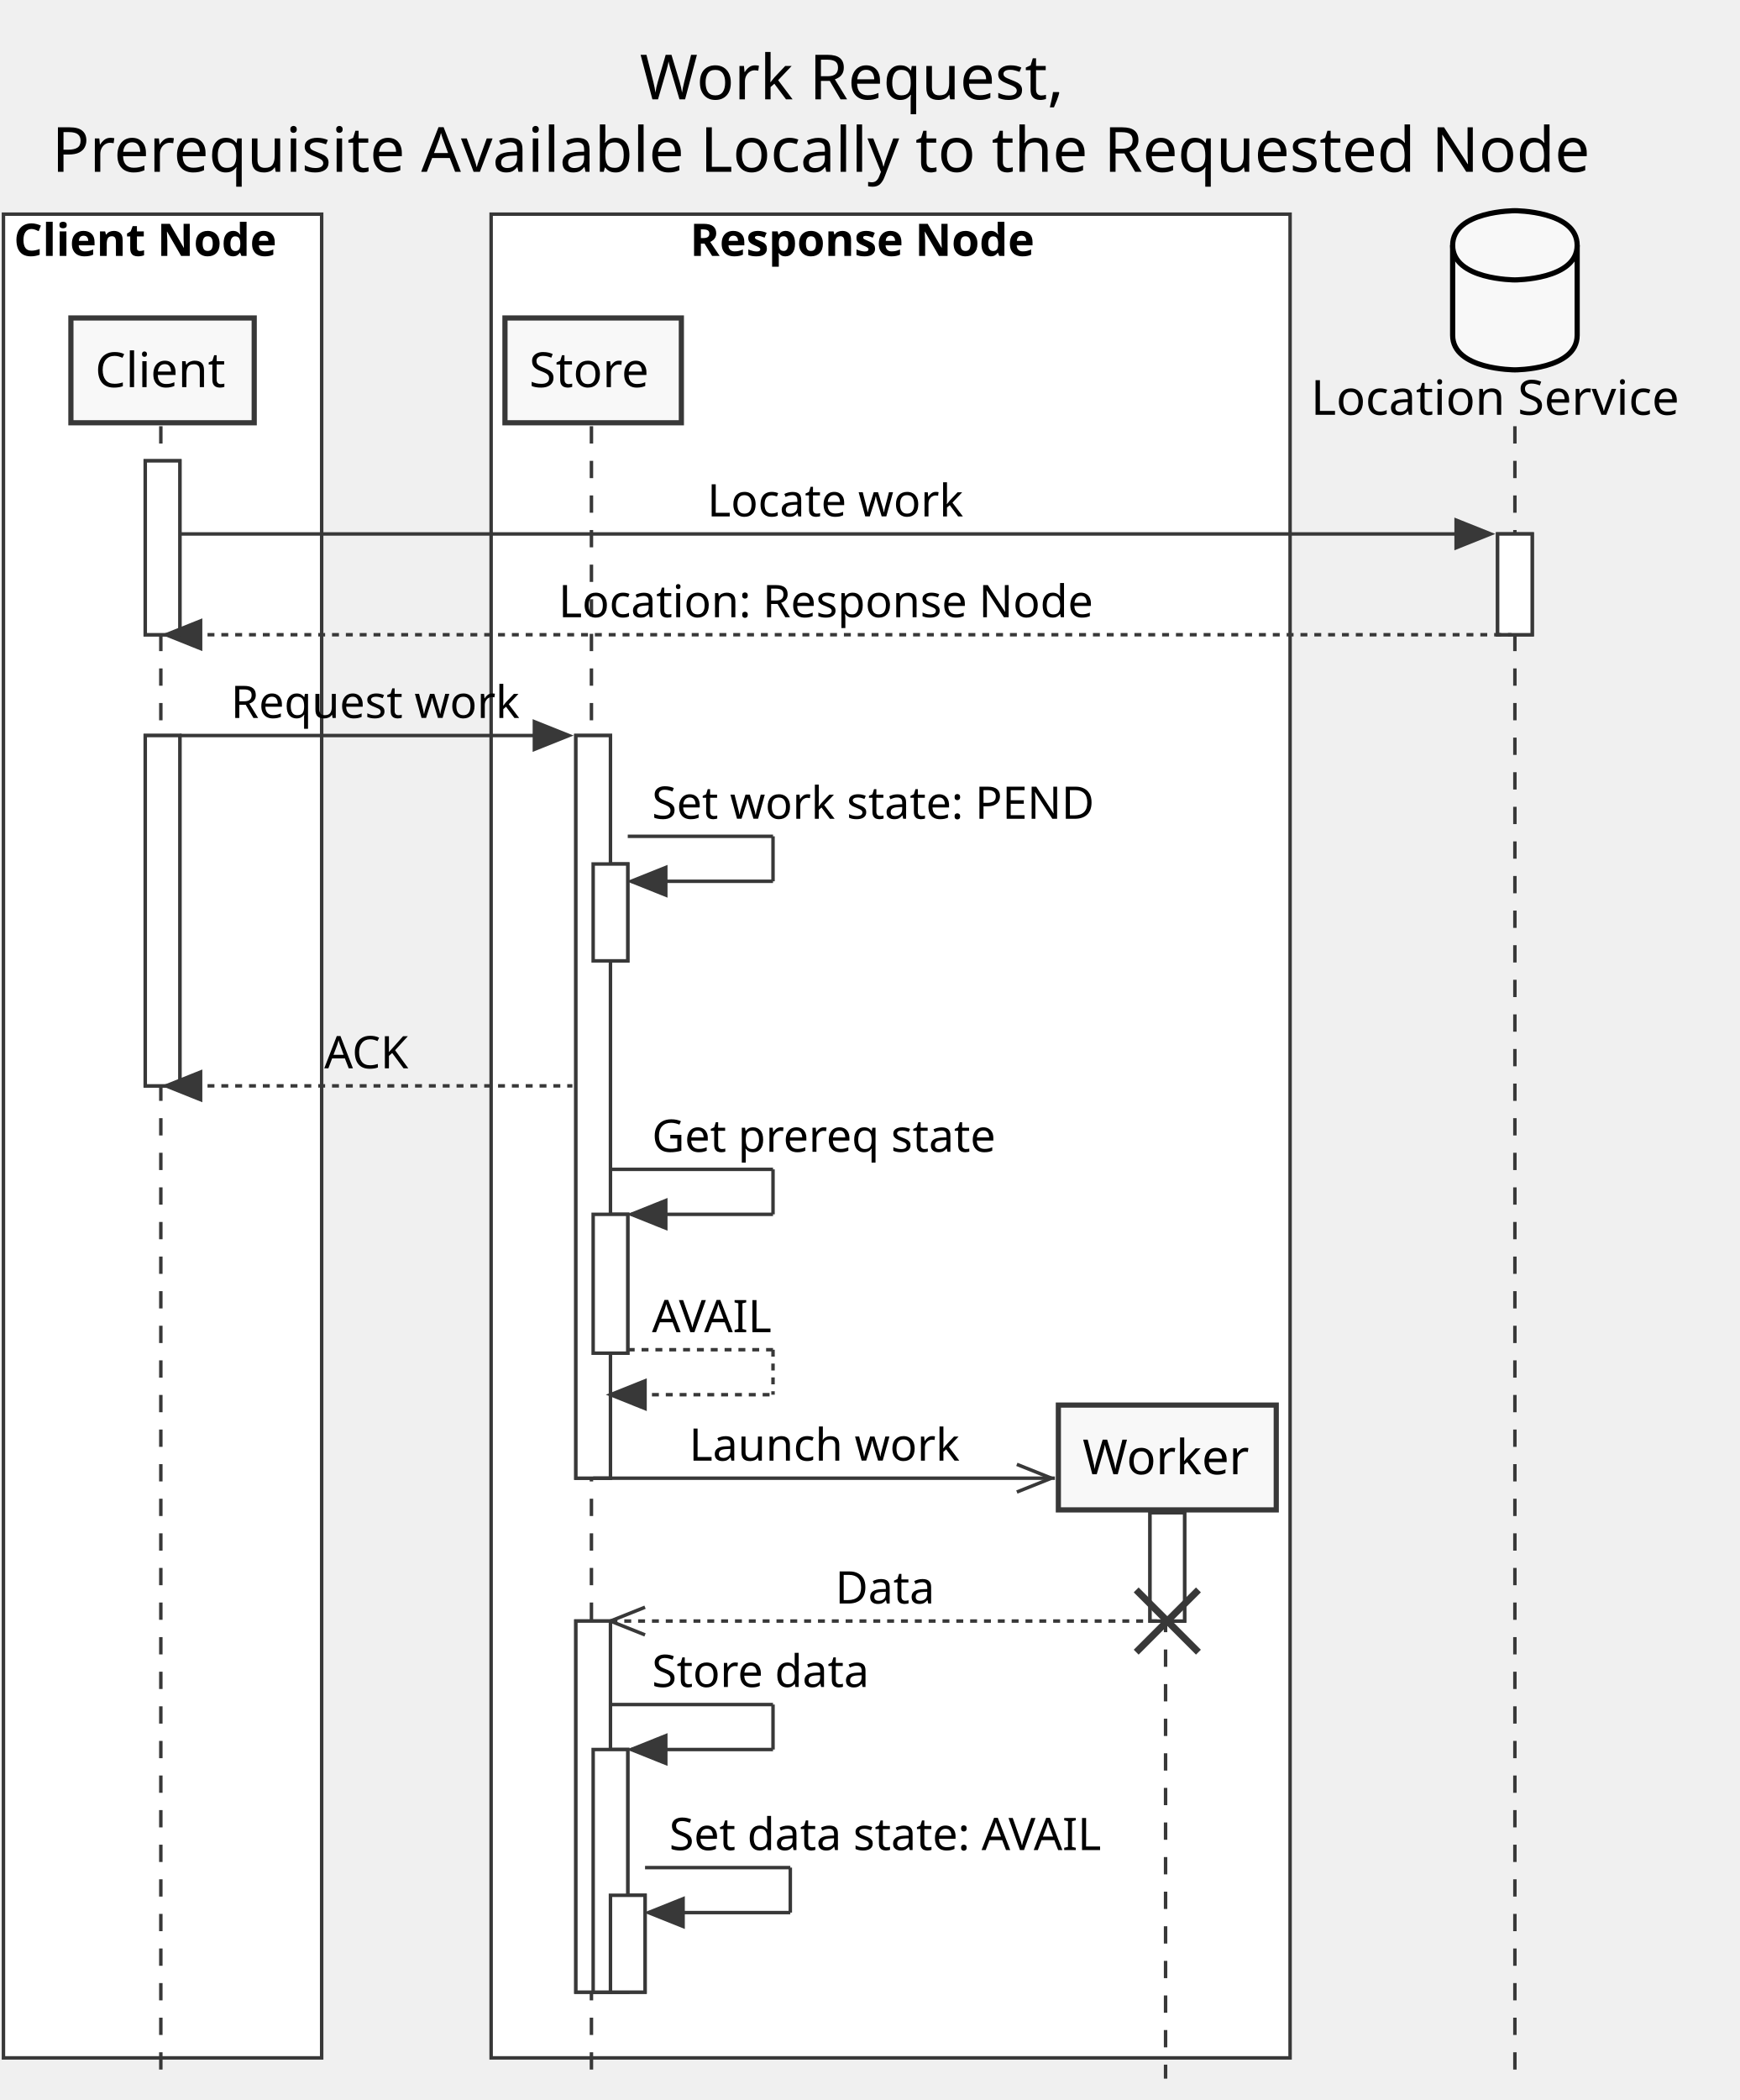
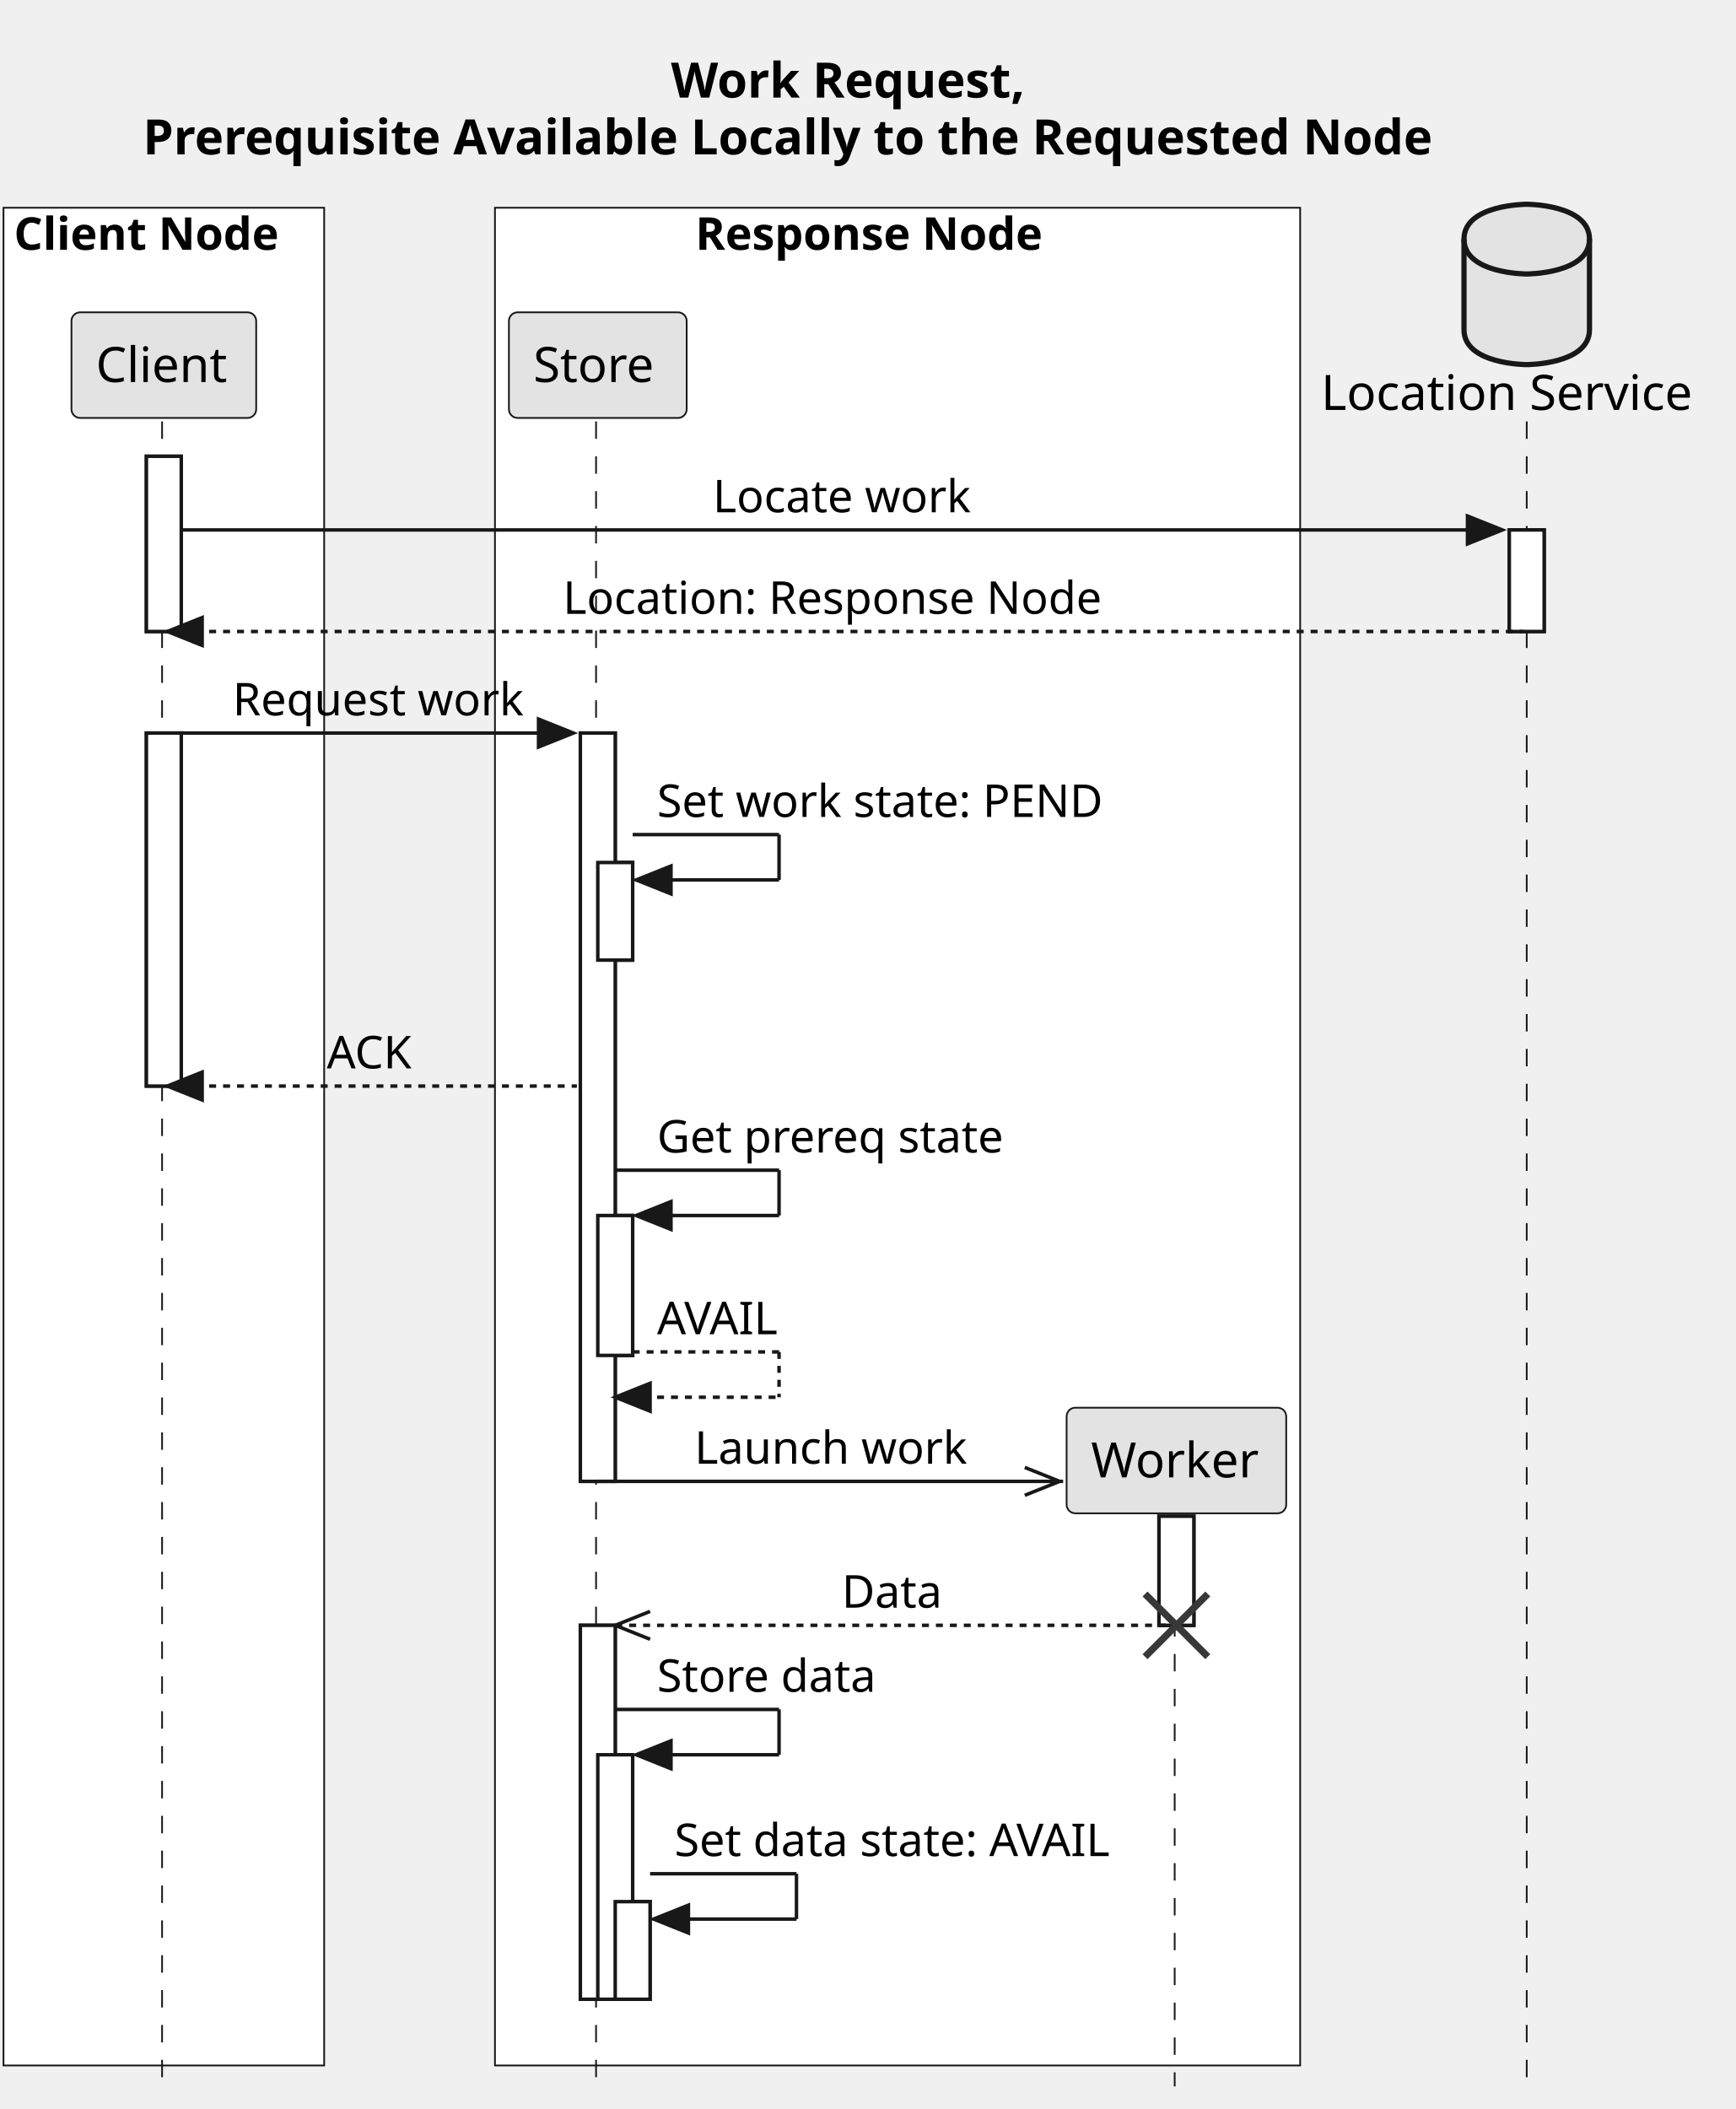
- <svg xmlns="http://www.w3.org/2000/svg" contentScriptType="application/ecmascript" contentStyleType="text/css" height="607px" preserveAspectRatio="none" style="width:503px;height:607px;background:#FFFFFF;" version="1.1" viewBox="0 0 503 607" width="503px" zoomAndPan="magnify">
+ <svg xmlns="http://www.w3.org/2000/svg" contentStyleType="text/css" height="605px" preserveAspectRatio="none" style="width:498px;height:605px;background:#FFFFFF;" version="1.1" viewBox="0 0 498 605" width="498px" zoomAndPan="magnify">
  <defs />
  <g>
-     <text fill="#000000" font-family="sans-serif" font-size="18" lengthAdjust="spacing" textLength="132" x="185" y="28.708">Work Request,</text>
-     <text fill="#000000" font-family="sans-serif" font-size="18" lengthAdjust="spacing" textLength="472" x="15" y="49.661">Prerequisite Available Locally to the Requested Node</text>
-     <rect fill="#FFFFFF" height="532.922" style="stroke:#383838;stroke-width:1.0;" width="92" x="1" y="61.906" />
-     <text fill="#000000" font-family="sans-serif" font-size="13" font-weight="bold" lengthAdjust="spacing" textLength="86" x="4" y="73.973">Client Node</text>
-     <rect fill="#FFFFFF" height="532.922" style="stroke:#383838;stroke-width:1.0;" width="231" x="142" y="61.906" />
-     <text fill="#000000" font-family="sans-serif" font-size="13" font-weight="bold" lengthAdjust="spacing" textLength="116" x="199.5" y="73.973">Response Node</text>
-     <rect fill="#FFFFFF" height="50.266" style="stroke:#383838;stroke-width:1.0;" width="10" x="42" y="133.203" />
-     <rect fill="#FFFFFF" height="101.266" style="stroke:#383838;stroke-width:1.0;" width="10" x="42" y="212.602" />
-     <rect fill="#FFFFFF" height="214.664" style="stroke:#383838;stroke-width:1.0;" width="10" x="166.5" y="212.602" />
-     <rect fill="#FFFFFF" height="28" style="stroke:#383838;stroke-width:1.0;" width="10" x="171.5" y="249.734" />
-     <rect fill="#FFFFFF" height="40.133" style="stroke:#383838;stroke-width:1.0;" width="10" x="171.5" y="351" />
-     <rect fill="#FFFFFF" height="107.266" style="stroke:#383838;stroke-width:1.0;" width="10" x="166.5" y="468.562" />
-     <rect fill="#FFFFFF" height="70.133" style="stroke:#383838;stroke-width:1.0;" width="10" x="171.5" y="505.695" />
-     <rect fill="#FFFFFF" height="28" style="stroke:#383838;stroke-width:1.0;" width="10" x="176.5" y="547.828" />
-     <rect fill="#FFFFFF" height="31.297" style="stroke:#383838;stroke-width:1.0;" width="10" x="332.5" y="437.266" />
-     <rect fill="#FFFFFF" height="29.133" style="stroke:#383838;stroke-width:1.0;" width="10" x="433" y="154.336" />
-     <line style="stroke:#383838;stroke-width:1.0;stroke-dasharray:5.0,5.0;" x1="46.5" x2="46.5" y1="123.203" y2="600.828" />
-     <line style="stroke:#383838;stroke-width:1.0;stroke-dasharray:5.0,5.0;" x1="171" x2="171" y1="123.203" y2="600.828" />
-     <line style="stroke:#383838;stroke-width:1.0;stroke-dasharray:5.0,5.0;" x1="337" x2="337" y1="436.781" y2="600.828" />
-     <line style="stroke:#383838;stroke-width:1.0;stroke-dasharray:5.0,5.0;" x1="438" x2="438" y1="123.203" y2="600.828" />
-     <rect fill="#F8F8F8" height="30.297" style="stroke:#383838;stroke-width:1.5;" width="53" x="20.5" y="91.906" />
-     <text fill="#000000" font-family="sans-serif" font-size="14" lengthAdjust="spacing" textLength="39" x="27.5" y="111.901">Client</text>
-     <rect fill="#F8F8F8" height="30.297" style="stroke:#383838;stroke-width:1.5;" width="51" x="146" y="91.906" />
-     <text fill="#000000" font-family="sans-serif" font-size="14" lengthAdjust="spacing" textLength="37" x="153" y="111.901">Store</text>
-     <text fill="#000000" font-family="sans-serif" font-size="14" lengthAdjust="spacing" textLength="112" x="379" y="119.901">Location Service</text>
-     <path d="M420,70.906 C420,60.906 438,60.906 438,60.906 C438,60.906 456,60.906 456,70.906 L456,96.906 C456,106.906 438,106.906 438,106.906 C438,106.906 420,106.906 420,96.906 L420,70.906 " fill="#F8F8F8" style="stroke:#000000;stroke-width:1.5;" />
-     <path d="M420,70.906 C420,80.906 438,80.906 438,80.906 C438,80.906 456,80.906 456,70.906 " fill="none" style="stroke:#000000;stroke-width:1.5;" />
-     <rect fill="#FFFFFF" height="50.266" style="stroke:#383838;stroke-width:1.0;" width="10" x="42" y="133.203" />
-     <rect fill="#FFFFFF" height="101.266" style="stroke:#383838;stroke-width:1.0;" width="10" x="42" y="212.602" />
-     <rect fill="#FFFFFF" height="214.664" style="stroke:#383838;stroke-width:1.0;" width="10" x="166.5" y="212.602" />
-     <rect fill="#FFFFFF" height="28" style="stroke:#383838;stroke-width:1.0;" width="10" x="171.5" y="249.734" />
-     <rect fill="#FFFFFF" height="40.133" style="stroke:#383838;stroke-width:1.0;" width="10" x="171.5" y="351" />
-     <rect fill="#FFFFFF" height="107.266" style="stroke:#383838;stroke-width:1.0;" width="10" x="166.5" y="468.562" />
-     <rect fill="#FFFFFF" height="70.133" style="stroke:#383838;stroke-width:1.0;" width="10" x="171.5" y="505.695" />
-     <rect fill="#FFFFFF" height="28" style="stroke:#383838;stroke-width:1.0;" width="10" x="176.5" y="547.828" />
-     <rect fill="#FFFFFF" height="31.297" style="stroke:#383838;stroke-width:1.0;" width="10" x="332.5" y="437.266" />
-     <rect fill="#FFFFFF" height="29.133" style="stroke:#383838;stroke-width:1.0;" width="10" x="433" y="154.336" />
-     <polygon fill="#383838" points="421,150.336,431,154.336,421,158.336" style="stroke:#383838;stroke-width:1.0;" />
-     <line style="stroke:#383838;stroke-width:1.0;" x1="52" x2="427" y1="154.336" y2="154.336" />
-     <text fill="#000000" font-family="sans-serif" font-size="13" lengthAdjust="spacing" textLength="76" x="204.5" y="149.27">Locate work</text>
-     <polygon fill="#383838" points="58,179.469,48,183.469,58,187.469" style="stroke:#383838;stroke-width:1.0;" />
-     <line style="stroke:#383838;stroke-width:1.0;stroke-dasharray:2.0,2.0;" x1="52" x2="437" y1="183.469" y2="183.469" />
-     <text fill="#000000" font-family="sans-serif" font-size="13" lengthAdjust="spacing" textLength="162" x="161.5" y="178.403">Location: Response Node</text>
-     <polygon fill="#383838" points="154.5,208.602,164.5,212.602,154.5,216.602" style="stroke:#383838;stroke-width:1.0;" />
-     <line style="stroke:#383838;stroke-width:1.0;" x1="52" x2="160.5" y1="212.602" y2="212.602" />
-     <text fill="#000000" font-family="sans-serif" font-size="13" lengthAdjust="spacing" textLength="85" x="66.75" y="207.536">Request work</text>
-     <line style="stroke:#383838;stroke-width:1.0;" x1="181.5" x2="223.5" y1="241.734" y2="241.734" />
-     <line style="stroke:#383838;stroke-width:1.0;" x1="223.5" x2="223.5" y1="241.734" y2="254.734" />
-     <line style="stroke:#383838;stroke-width:1.0;" x1="182.5" x2="223.5" y1="254.734" y2="254.734" />
-     <polygon fill="#383838" points="192.5,250.734,182.5,254.734,192.5,258.734" style="stroke:#383838;stroke-width:1.0;" />
-     <text fill="#000000" font-family="sans-serif" font-size="13" lengthAdjust="spacing" textLength="136" x="188.5" y="236.668">Set work state: PEND</text>
-     <polygon fill="#383838" points="58,309.867,48,313.867,58,317.867" style="stroke:#383838;stroke-width:1.0;" />
-     <line style="stroke:#383838;stroke-width:1.0;stroke-dasharray:2.0,2.0;" x1="52" x2="165.5" y1="313.867" y2="313.867" />
-     <text fill="#000000" font-family="sans-serif" font-size="13" lengthAdjust="spacing" textLength="26" x="93.75" y="308.801">ACK</text>
-     <line style="stroke:#383838;stroke-width:1.0;" x1="176.5" x2="223.5" y1="338" y2="338" />
-     <line style="stroke:#383838;stroke-width:1.0;" x1="223.5" x2="223.5" y1="338" y2="351" />
-     <line style="stroke:#383838;stroke-width:1.0;" x1="182.5" x2="223.5" y1="351" y2="351" />
-     <polygon fill="#383838" points="192.5,347,182.5,351,192.5,355" style="stroke:#383838;stroke-width:1.0;" />
-     <text fill="#000000" font-family="sans-serif" font-size="13" lengthAdjust="spacing" textLength="106" x="188.5" y="332.934">Get prereq state</text>
-     <line style="stroke:#383838;stroke-width:1.0;stroke-dasharray:2.0,2.0;" x1="181.5" x2="223.5" y1="390.133" y2="390.133" />
-     <line style="stroke:#383838;stroke-width:1.0;stroke-dasharray:2.0,2.0;" x1="223.5" x2="223.5" y1="390.133" y2="403.133" />
-     <line style="stroke:#383838;stroke-width:1.0;stroke-dasharray:2.0,2.0;" x1="176.5" x2="223.5" y1="403.133" y2="403.133" />
-     <polygon fill="#383838" points="186.5,399.133,176.5,403.133,186.5,407.133" style="stroke:#383838;stroke-width:1.0;" />
-     <text fill="#000000" font-family="sans-serif" font-size="13" lengthAdjust="spacing" textLength="37" x="188.5" y="385.067">AVAIL</text>
-     <line style="stroke:#383838;stroke-width:1.0;" x1="304" x2="294" y1="427.266" y2="423.266" />
-     <line style="stroke:#383838;stroke-width:1.0;" x1="304" x2="294" y1="427.266" y2="431.266" />
-     <line style="stroke:#383838;stroke-width:1.0;" x1="171.5" x2="305" y1="427.266" y2="427.266" />
-     <text fill="#000000" font-family="sans-serif" font-size="13" lengthAdjust="spacing" textLength="79" x="199.25" y="422.2">Launch work</text>
-     <rect fill="#F8F8F8" height="30.297" style="stroke:#383838;stroke-width:1.5;" width="63" x="306" y="406.133" />
-     <text fill="#000000" font-family="sans-serif" font-size="14" lengthAdjust="spacing" textLength="49" x="313" y="426.128">Worker</text>
-     <line style="stroke:#383838;stroke-width:1.0;" x1="176.5" x2="186.5" y1="468.562" y2="464.562" />
-     <line style="stroke:#383838;stroke-width:1.0;" x1="176.5" x2="186.5" y1="468.562" y2="472.562" />
-     <line style="stroke:#383838;stroke-width:1.0;stroke-dasharray:2.0,2.0;" x1="176.5" x2="336.5" y1="468.562" y2="468.562" />
-     <text fill="#000000" font-family="sans-serif" font-size="13" lengthAdjust="spacing" textLength="31" x="241.5" y="463.497">Data</text>
-     <line style="stroke:#383838;stroke-width:2.0;" x1="328.5" x2="346.5" y1="459.562" y2="477.562" />
-     <line style="stroke:#383838;stroke-width:2.0;" x1="328.5" x2="346.5" y1="477.562" y2="459.562" />
-     <line style="stroke:#383838;stroke-width:1.0;" x1="176.5" x2="223.5" y1="492.695" y2="492.695" />
-     <line style="stroke:#383838;stroke-width:1.0;" x1="223.5" x2="223.5" y1="492.695" y2="505.695" />
-     <line style="stroke:#383838;stroke-width:1.0;" x1="182.5" x2="223.5" y1="505.695" y2="505.695" />
-     <polygon fill="#383838" points="192.5,501.695,182.5,505.695,192.5,509.695" style="stroke:#383838;stroke-width:1.0;" />
-     <text fill="#000000" font-family="sans-serif" font-size="13" lengthAdjust="spacing" textLength="68" x="188.5" y="487.629">Store data</text>
-     <line style="stroke:#383838;stroke-width:1.0;" x1="186.5" x2="228.5" y1="539.828" y2="539.828" />
-     <line style="stroke:#383838;stroke-width:1.0;" x1="228.5" x2="228.5" y1="539.828" y2="552.828" />
-     <line style="stroke:#383838;stroke-width:1.0;" x1="187.5" x2="228.5" y1="552.828" y2="552.828" />
-     <polygon fill="#383838" points="197.5,548.828,187.5,552.828,197.5,556.828" style="stroke:#383838;stroke-width:1.0;" />
-     <text fill="#000000" font-family="sans-serif" font-size="13" lengthAdjust="spacing" textLength="137" x="193.5" y="534.762">Set data state: AVAIL</text>
+     <rect height="42.594" style="stroke:#00000000;stroke-width:1.0;fill:none;" width="429" x="36" y="10" />
+     <text fill="#000000" font-family="sans-serif" font-size="14" font-weight="bold" lengthAdjust="spacing" textLength="116" x="192.5" y="27.995">Work Request,</text>
+     <text fill="#000000" font-family="sans-serif" font-size="14" font-weight="bold" lengthAdjust="spacing" textLength="419" x="41" y="44.292">Prerequisite Available Locally to the Requested Node</text>
+     <rect fill="#FFFFFF" height="532.922" style="stroke:#181818;stroke-width:0.5;" width="92" x="1" y="59.594" />
+     <text fill="#000000" font-family="sans-serif" font-size="13" font-weight="bold" lengthAdjust="spacing" textLength="86" x="4" y="71.661">Client Node</text>
+     <rect fill="#FFFFFF" height="532.922" style="stroke:#181818;stroke-width:0.5;" width="231" x="142" y="59.594" />
+     <text fill="#000000" font-family="sans-serif" font-size="13" font-weight="bold" lengthAdjust="spacing" textLength="116" x="199.5" y="71.661">Response Node</text>
+     <rect fill="#FFFFFF" height="50.266" style="stroke:#181818;stroke-width:1.0;" width="10" x="42" y="130.891" />
+     <rect fill="#FFFFFF" height="101.266" style="stroke:#181818;stroke-width:1.0;" width="10" x="42" y="210.289" />
+     <rect fill="#FFFFFF" height="214.664" style="stroke:#181818;stroke-width:1.0;" width="10" x="166.5" y="210.289" />
+     <rect fill="#FFFFFF" height="28" style="stroke:#181818;stroke-width:1.0;" width="10" x="171.5" y="247.422" />
+     <rect fill="#FFFFFF" height="40.133" style="stroke:#181818;stroke-width:1.0;" width="10" x="171.5" y="348.688" />
+     <rect fill="#FFFFFF" height="107.266" style="stroke:#181818;stroke-width:1.0;" width="10" x="166.5" y="466.25" />
+     <rect fill="#FFFFFF" height="70.133" style="stroke:#181818;stroke-width:1.0;" width="10" x="171.5" y="503.383" />
+     <rect fill="#FFFFFF" height="28" style="stroke:#181818;stroke-width:1.0;" width="10" x="176.5" y="545.516" />
+     <rect fill="#FFFFFF" height="31.297" style="stroke:#181818;stroke-width:1.0;" width="10" x="332.5" y="434.953" />
+     <rect fill="#FFFFFF" height="29.133" style="stroke:#181818;stroke-width:1.0;" width="10" x="433" y="152.023" />
+     <line style="stroke:#181818;stroke-width:0.5;stroke-dasharray:5.0,5.0;" x1="46.5" x2="46.5" y1="120.891" y2="598.516" />
+     <line style="stroke:#181818;stroke-width:0.5;stroke-dasharray:5.0,5.0;" x1="171" x2="171" y1="120.891" y2="598.516" />
+     <line style="stroke:#181818;stroke-width:0.5;stroke-dasharray:5.0,5.0;" x1="337" x2="337" y1="434.469" y2="598.516" />
+     <line style="stroke:#181818;stroke-width:0.5;stroke-dasharray:5.0,5.0;" x1="438" x2="438" y1="120.891" y2="598.516" />
+     <rect fill="#E3E3E3" height="30.297" rx="2.5" ry="2.5" style="stroke:#181818;stroke-width:0.5;" width="53" x="20.5" y="89.594" />
+     <text fill="#000000" font-family="sans-serif" font-size="14" lengthAdjust="spacing" textLength="39" x="27.5" y="109.589">Client</text>
+     <rect fill="#E3E3E3" height="30.297" rx="2.5" ry="2.5" style="stroke:#181818;stroke-width:0.5;" width="51" x="146" y="89.594" />
+     <text fill="#000000" font-family="sans-serif" font-size="14" lengthAdjust="spacing" textLength="37" x="153" y="109.589">Store</text>
+     <text fill="#000000" font-family="sans-serif" font-size="14" lengthAdjust="spacing" textLength="112" x="379" y="117.589">Location Service</text>
+     <path d="M420,68.594 C420,58.594 438,58.594 438,58.594 C438,58.594 456,58.594 456,68.594 L456,94.594 C456,104.594 438,104.594 438,104.594 C438,104.594 420,104.594 420,94.594 L420,68.594 " fill="#E3E3E3" style="stroke:#181818;stroke-width:1.5;" />
+     <path d="M420,68.594 C420,78.594 438,78.594 438,78.594 C438,78.594 456,78.594 456,68.594 " fill="none" style="stroke:#181818;stroke-width:1.5;" />
+     <rect fill="#FFFFFF" height="50.266" style="stroke:#181818;stroke-width:1.0;" width="10" x="42" y="130.891" />
+     <rect fill="#FFFFFF" height="101.266" style="stroke:#181818;stroke-width:1.0;" width="10" x="42" y="210.289" />
+     <rect fill="#FFFFFF" height="214.664" style="stroke:#181818;stroke-width:1.0;" width="10" x="166.5" y="210.289" />
+     <rect fill="#FFFFFF" height="28" style="stroke:#181818;stroke-width:1.0;" width="10" x="171.5" y="247.422" />
+     <rect fill="#FFFFFF" height="40.133" style="stroke:#181818;stroke-width:1.0;" width="10" x="171.5" y="348.688" />
+     <rect fill="#FFFFFF" height="107.266" style="stroke:#181818;stroke-width:1.0;" width="10" x="166.5" y="466.25" />
+     <rect fill="#FFFFFF" height="70.133" style="stroke:#181818;stroke-width:1.0;" width="10" x="171.5" y="503.383" />
+     <rect fill="#FFFFFF" height="28" style="stroke:#181818;stroke-width:1.0;" width="10" x="176.5" y="545.516" />
+     <rect fill="#FFFFFF" height="31.297" style="stroke:#181818;stroke-width:1.0;" width="10" x="332.5" y="434.953" />
+     <rect fill="#FFFFFF" height="29.133" style="stroke:#181818;stroke-width:1.0;" width="10" x="433" y="152.023" />
+     <polygon fill="#181818" points="421,148.023,431,152.023,421,156.023" style="stroke:#181818;stroke-width:1.0;" />
+     <line style="stroke:#181818;stroke-width:1.0;" x1="52" x2="427" y1="152.023" y2="152.023" />
+     <text fill="#000000" font-family="sans-serif" font-size="13" lengthAdjust="spacing" textLength="76" x="204.5" y="146.958">Locate work</text>
+     <polygon fill="#181818" points="58,177.156,48,181.156,58,185.156" style="stroke:#181818;stroke-width:1.0;" />
+     <line style="stroke:#181818;stroke-width:1.0;stroke-dasharray:2.0,2.0;" x1="52" x2="437" y1="181.156" y2="181.156" />
+     <text fill="#000000" font-family="sans-serif" font-size="13" lengthAdjust="spacing" textLength="162" x="161.5" y="176.09">Location: Response Node</text>
+     <polygon fill="#181818" points="154.5,206.289,164.5,210.289,154.5,214.289" style="stroke:#181818;stroke-width:1.0;" />
+     <line style="stroke:#181818;stroke-width:1.0;" x1="52" x2="160.5" y1="210.289" y2="210.289" />
+     <text fill="#000000" font-family="sans-serif" font-size="13" lengthAdjust="spacing" textLength="85" x="66.75" y="205.223">Request work</text>
+     <line style="stroke:#181818;stroke-width:1.0;" x1="181.5" x2="223.5" y1="239.422" y2="239.422" />
+     <line style="stroke:#181818;stroke-width:1.0;" x1="223.5" x2="223.5" y1="239.422" y2="252.422" />
+     <line style="stroke:#181818;stroke-width:1.0;" x1="182.5" x2="223.5" y1="252.422" y2="252.422" />
+     <polygon fill="#181818" points="192.5,248.422,182.5,252.422,192.5,256.422" style="stroke:#181818;stroke-width:1.0;" />
+     <text fill="#000000" font-family="sans-serif" font-size="13" lengthAdjust="spacing" textLength="136" x="188.5" y="234.356">Set work state: PEND</text>
+     <polygon fill="#181818" points="58,307.555,48,311.555,58,315.555" style="stroke:#181818;stroke-width:1.0;" />
+     <line style="stroke:#181818;stroke-width:1.0;stroke-dasharray:2.0,2.0;" x1="52" x2="165.5" y1="311.555" y2="311.555" />
+     <text fill="#000000" font-family="sans-serif" font-size="13" lengthAdjust="spacing" textLength="26" x="93.75" y="306.489">ACK</text>
+     <line style="stroke:#181818;stroke-width:1.0;" x1="176.5" x2="223.5" y1="335.688" y2="335.688" />
+     <line style="stroke:#181818;stroke-width:1.0;" x1="223.5" x2="223.5" y1="335.688" y2="348.688" />
+     <line style="stroke:#181818;stroke-width:1.0;" x1="182.5" x2="223.5" y1="348.688" y2="348.688" />
+     <polygon fill="#181818" points="192.5,344.688,182.5,348.688,192.5,352.688" style="stroke:#181818;stroke-width:1.0;" />
+     <text fill="#000000" font-family="sans-serif" font-size="13" lengthAdjust="spacing" textLength="106" x="188.5" y="330.622">Get prereq state</text>
+     <line style="stroke:#181818;stroke-width:1.0;stroke-dasharray:2.0,2.0;" x1="181.5" x2="223.5" y1="387.82" y2="387.82" />
+     <line style="stroke:#181818;stroke-width:1.0;stroke-dasharray:2.0,2.0;" x1="223.5" x2="223.5" y1="387.82" y2="400.82" />
+     <line style="stroke:#181818;stroke-width:1.0;stroke-dasharray:2.0,2.0;" x1="176.5" x2="223.5" y1="400.82" y2="400.82" />
+     <polygon fill="#181818" points="186.5,396.82,176.5,400.82,186.5,404.82" style="stroke:#181818;stroke-width:1.0;" />
+     <text fill="#000000" font-family="sans-serif" font-size="13" lengthAdjust="spacing" textLength="37" x="188.5" y="382.754">AVAIL</text>
+     <line style="stroke:#181818;stroke-width:1.0;" x1="304" x2="294" y1="424.953" y2="420.953" />
+     <line style="stroke:#181818;stroke-width:1.0;" x1="304" x2="294" y1="424.953" y2="428.953" />
+     <line style="stroke:#181818;stroke-width:1.0;" x1="171.5" x2="305" y1="424.953" y2="424.953" />
+     <text fill="#000000" font-family="sans-serif" font-size="13" lengthAdjust="spacing" textLength="79" x="199.25" y="419.887">Launch work</text>
+     <rect fill="#E3E3E3" height="30.297" rx="2.5" ry="2.5" style="stroke:#181818;stroke-width:0.5;" width="63" x="306" y="403.82" />
+     <text fill="#000000" font-family="sans-serif" font-size="14" lengthAdjust="spacing" textLength="49" x="313" y="423.815">Worker</text>
+     <line style="stroke:#181818;stroke-width:1.0;" x1="176.5" x2="186.5" y1="466.25" y2="462.25" />
+     <line style="stroke:#181818;stroke-width:1.0;" x1="176.5" x2="186.5" y1="466.25" y2="470.25" />
+     <line style="stroke:#181818;stroke-width:1.0;stroke-dasharray:2.0,2.0;" x1="176.5" x2="336.5" y1="466.25" y2="466.25" />
+     <text fill="#000000" font-family="sans-serif" font-size="13" lengthAdjust="spacing" textLength="31" x="241.5" y="461.184">Data</text>
+     <line style="stroke:#383838;stroke-width:2.0;" x1="328.5" x2="346.5" y1="457.25" y2="475.25" />
+     <line style="stroke:#383838;stroke-width:2.0;" x1="328.5" x2="346.5" y1="475.25" y2="457.25" />
+     <line style="stroke:#181818;stroke-width:1.0;" x1="176.5" x2="223.5" y1="490.383" y2="490.383" />
+     <line style="stroke:#181818;stroke-width:1.0;" x1="223.5" x2="223.5" y1="490.383" y2="503.383" />
+     <line style="stroke:#181818;stroke-width:1.0;" x1="182.5" x2="223.5" y1="503.383" y2="503.383" />
+     <polygon fill="#181818" points="192.5,499.383,182.5,503.383,192.5,507.383" style="stroke:#181818;stroke-width:1.0;" />
+     <text fill="#000000" font-family="sans-serif" font-size="13" lengthAdjust="spacing" textLength="68" x="188.5" y="485.317">Store data</text>
+     <line style="stroke:#181818;stroke-width:1.0;" x1="186.5" x2="228.5" y1="537.516" y2="537.516" />
+     <line style="stroke:#181818;stroke-width:1.0;" x1="228.5" x2="228.5" y1="537.516" y2="550.516" />
+     <line style="stroke:#181818;stroke-width:1.0;" x1="187.5" x2="228.5" y1="550.516" y2="550.516" />
+     <polygon fill="#181818" points="197.5,546.516,187.5,550.516,197.5,554.516" style="stroke:#181818;stroke-width:1.0;" />
+     <text fill="#000000" font-family="sans-serif" font-size="13" lengthAdjust="spacing" textLength="137" x="193.5" y="532.45">Set data state: AVAIL</text>
  </g>
</svg>
